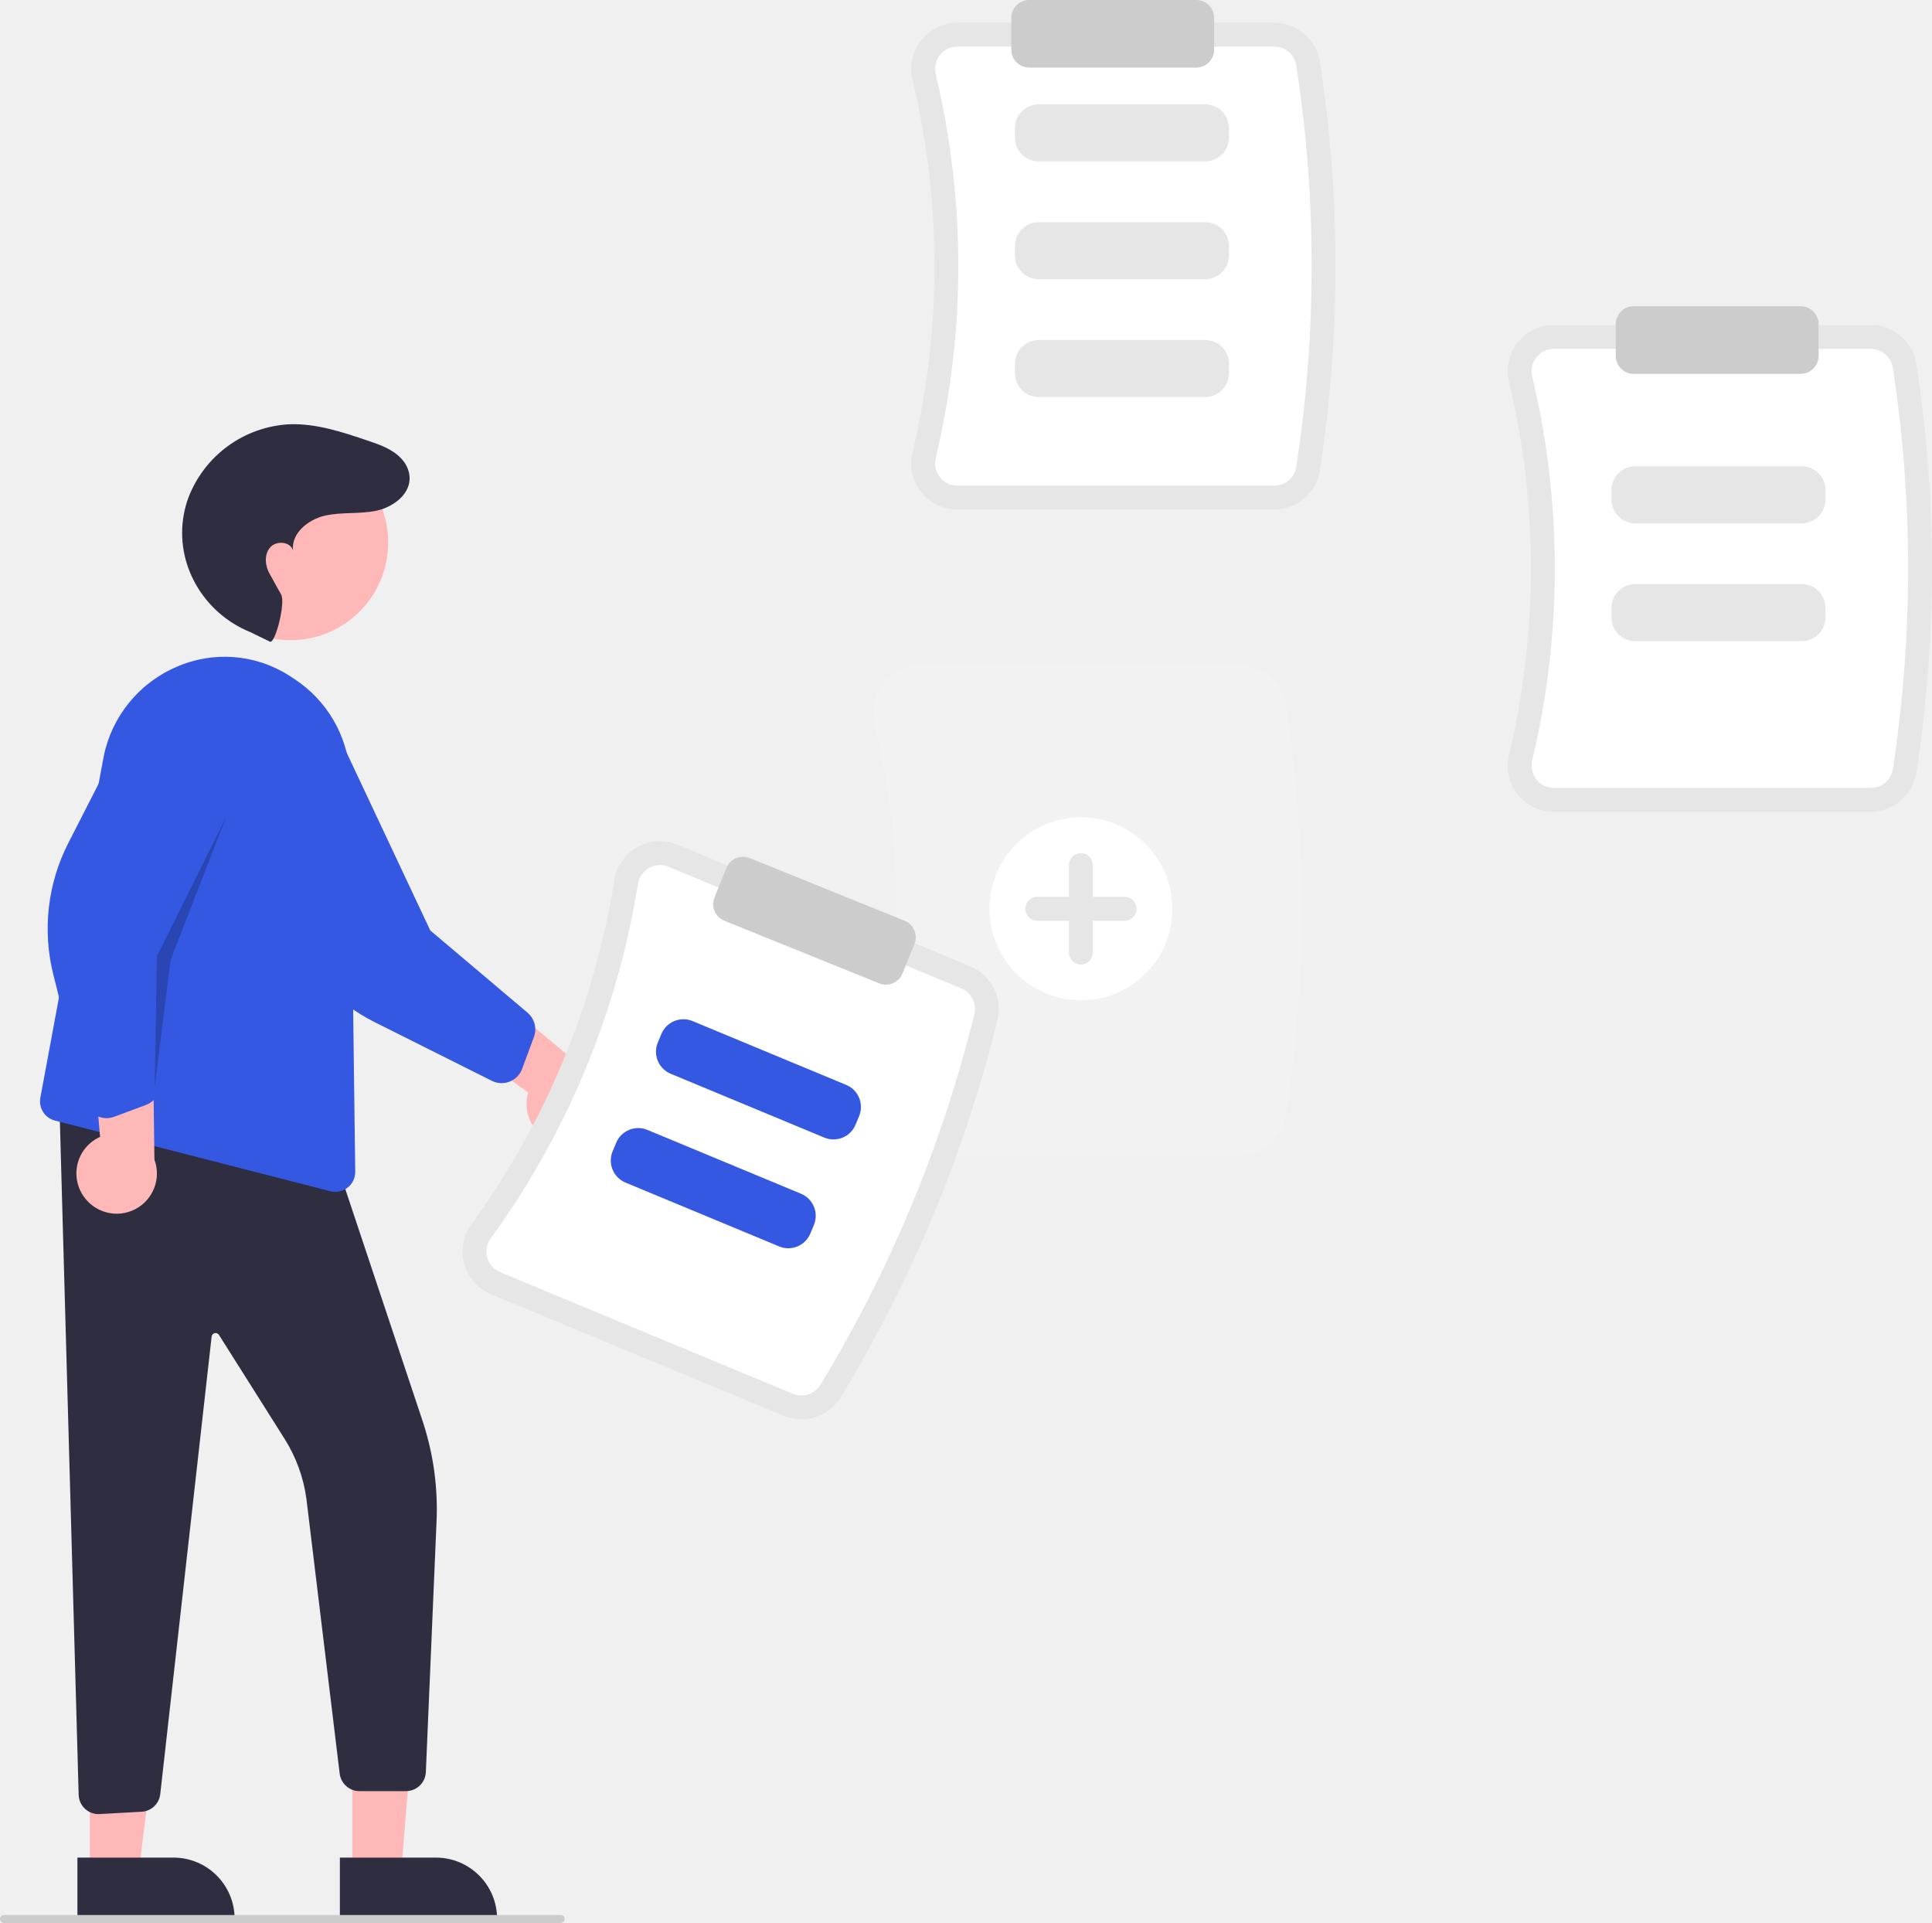
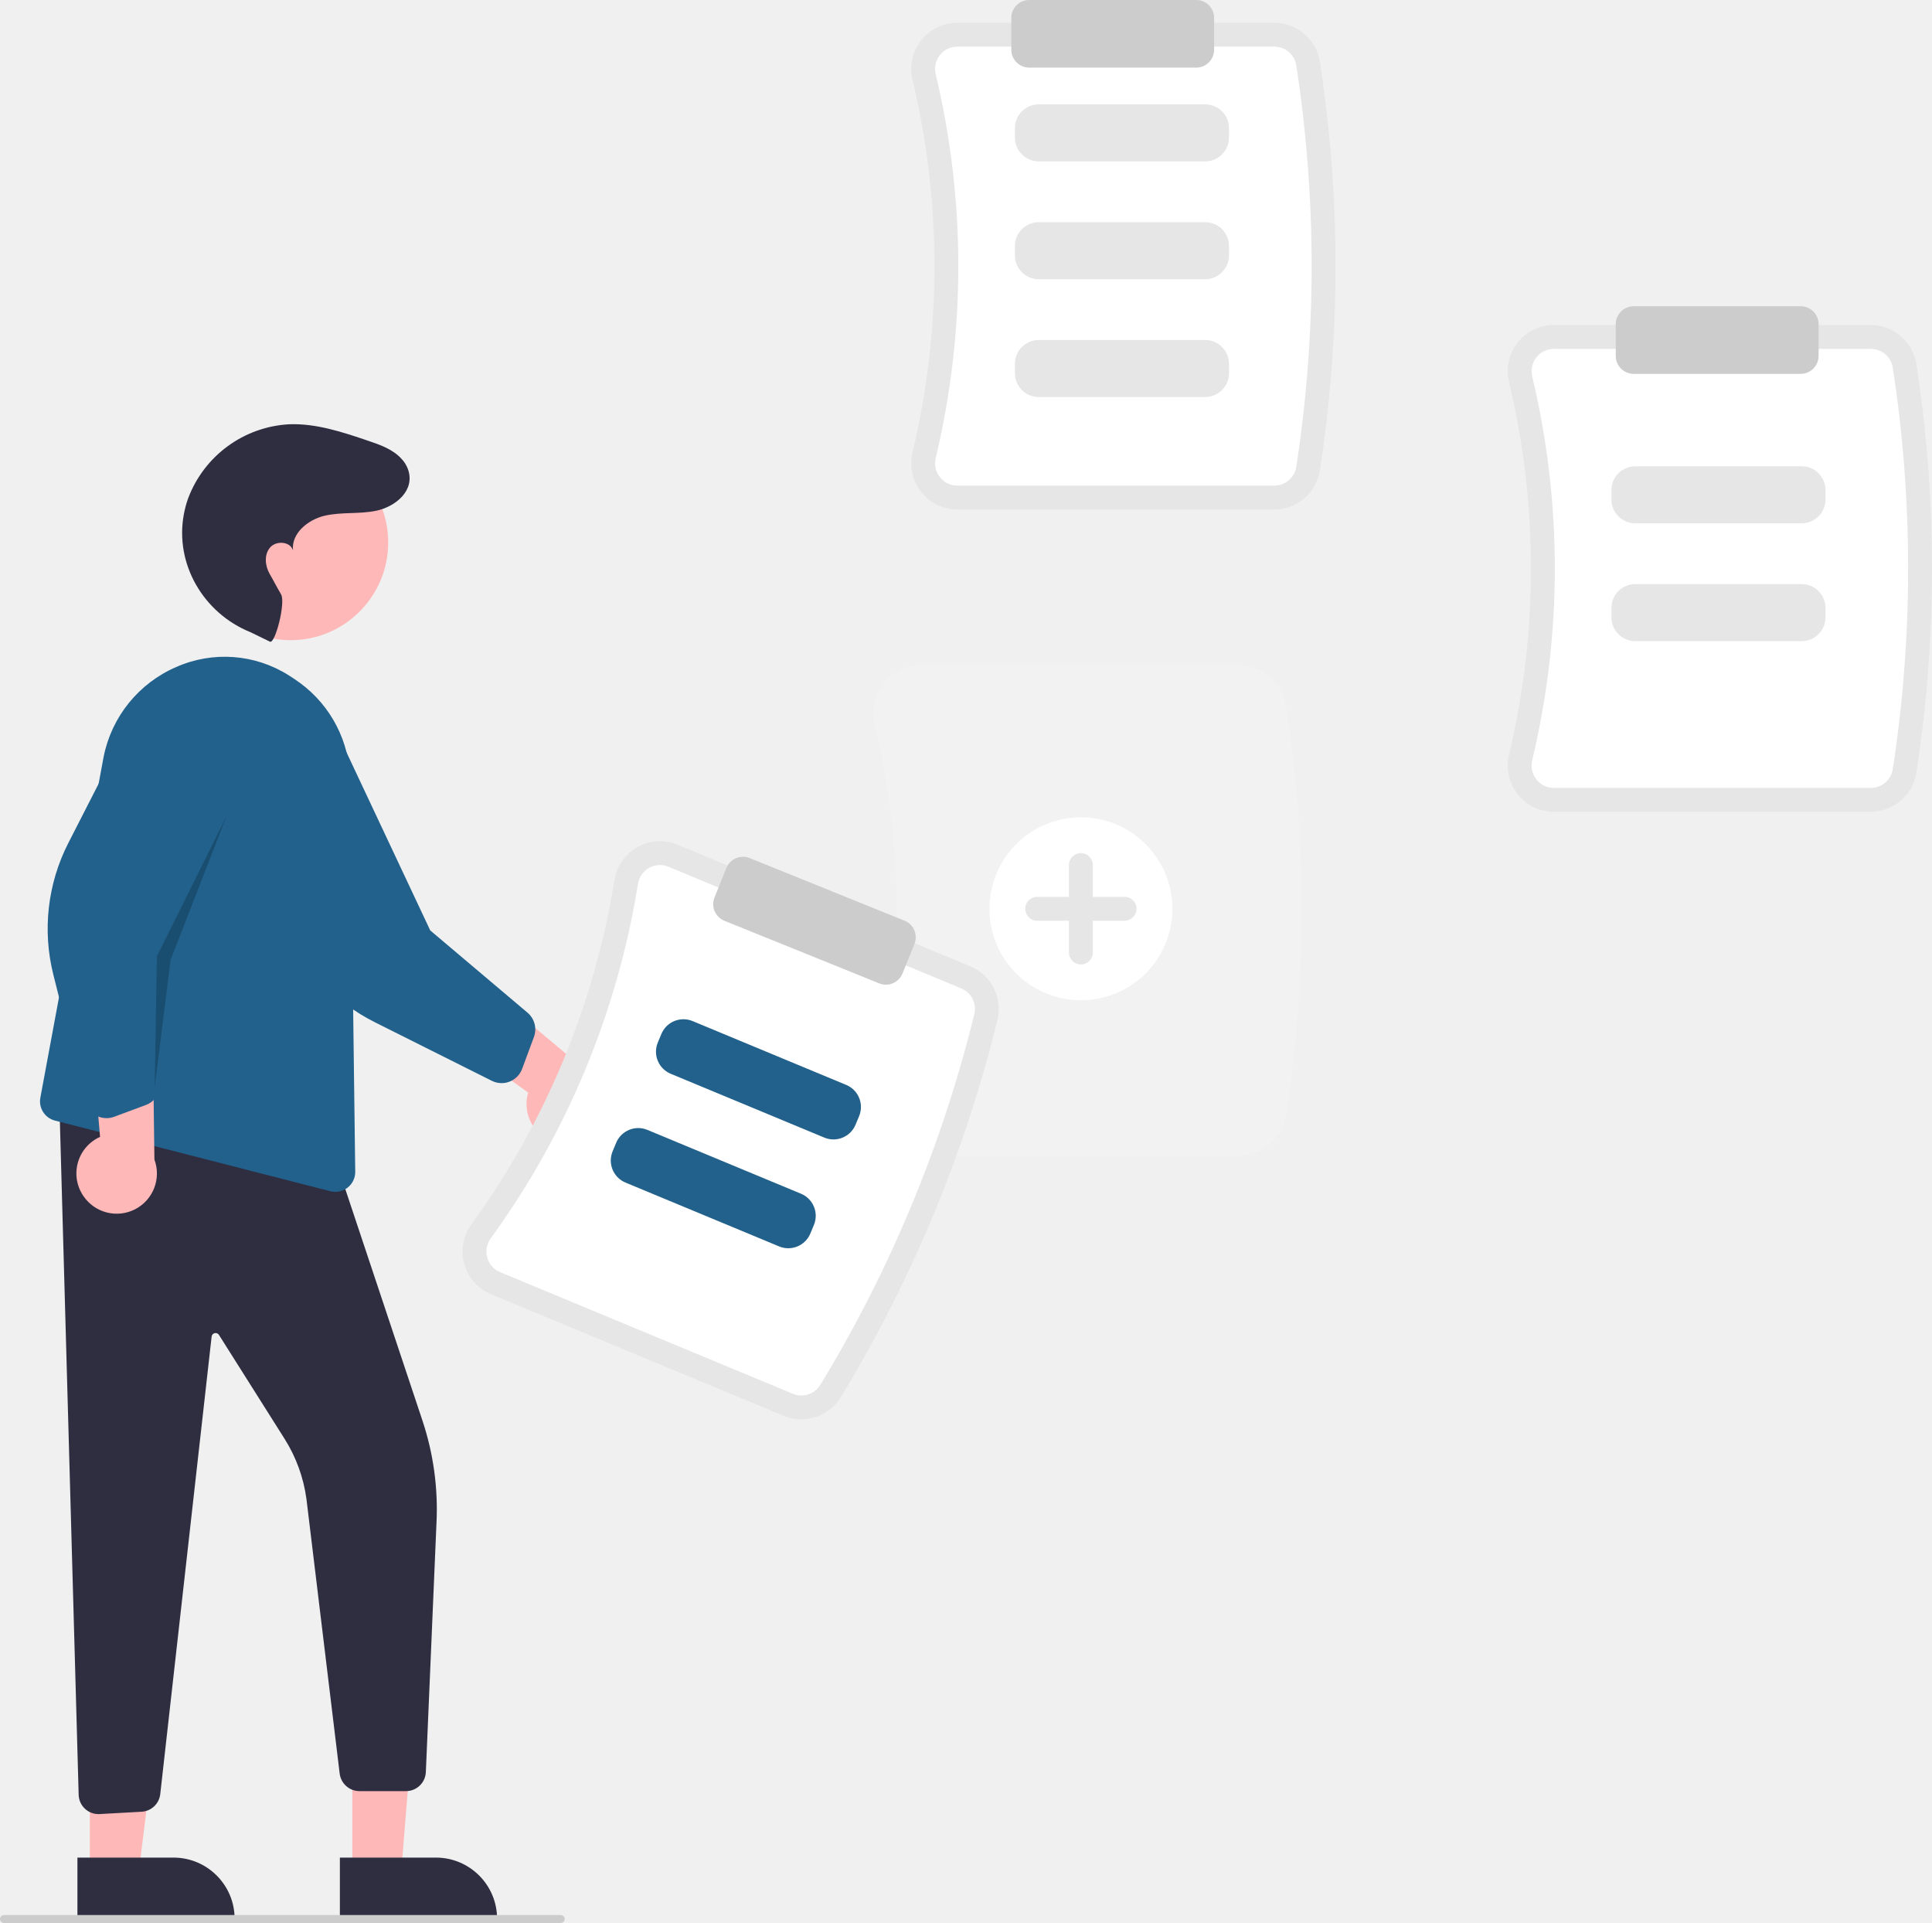
<svg xmlns="http://www.w3.org/2000/svg" data-name="Layer 1" width="485.834" height="483.5" viewBox="0 0 485.834 483.5">
  <path d="M677.542,336.347H597.8a11.478,11.478,0,0,1-9.066-4.394h0a11.622,11.622,0,0,1-2.177-9.968,201.631,201.631,0,0,0-0-93.647,11.624,11.624,0,0,1,2.177-9.967,11.478,11.478,0,0,1,9.066-4.394h79.741a11.623,11.623,0,0,1,11.439,9.755,337.961,337.961,0,0,1,0,102.858A11.623,11.623,0,0,1,677.542,336.347Z" transform="translate(-357.0831 -208.25)" fill="#e6e6e6" />
  <path d="M597.8,219.978a5.513,5.513,0,0,0-4.354,2.108,5.659,5.659,0,0,0-1.054,4.854,207.656,207.656,0,0,1,0,96.445,5.656,5.656,0,0,0,1.053,4.853l0.0 0a5.511,5.511,0,0,0,4.354,2.109h79.741a5.582,5.582,0,0,0,5.509-4.667,331.985,331.985,0,0,0,0-101.035,5.582,5.582,0,0,0-5.509-4.667Z" transform="translate(-357.0831 -208.25)" fill="#fff" />
  <path d="M660.141,248.829h-41.845a6.006,6.006,0,0,1-6-6v-2.345a6.006,6.006,0,0,1,6-6h41.845a6.006,6.006,0,0,1,6,6V242.829A6.006,6.006,0,0,1,660.141,248.829Z" transform="translate(-357.0831 -208.25)" fill="#e6e6e6" />
  <path d="M660.141,278.454h-41.845a6.006,6.006,0,0,1-6-6V270.11a6.006,6.006,0,0,1,6-6h41.845a6.006,6.006,0,0,1,6,6v2.345A6.006,6.006,0,0,1,660.141,278.454Z" transform="translate(-357.0831 -208.25)" fill="#e6e6e6" />
  <path d="M660.141,308.08h-41.845a6.006,6.006,0,0,1-6-6v-2.345a6.006,6.006,0,0,1,6-6h41.845a6.006,6.006,0,0,1,6,6v2.345A6.006,6.006,0,0,1,660.141,308.08Z" transform="translate(-357.0831 -208.25)" fill="#e6e6e6" />
  <path d="M827.542,412.347H747.8a11.478,11.478,0,0,1-9.066-4.394h0a11.622,11.622,0,0,1-2.177-9.968,201.631,201.631,0,0,0-0-93.647,11.624,11.624,0,0,1,2.177-9.967,11.478,11.478,0,0,1,9.066-4.394h79.741a11.623,11.623,0,0,1,11.439,9.755,337.961,337.961,0,0,1,0,102.858A11.623,11.623,0,0,1,827.542,412.347Z" transform="translate(-357.0831 -208.25)" fill="#e6e6e6" />
  <path d="M747.8,295.978a5.513,5.513,0,0,0-4.354,2.108,5.659,5.659,0,0,0-1.054,4.854,207.656,207.656,0,0,1,0,96.445,5.656,5.656,0,0,0,1.053,4.853l0.0 0a5.511,5.511,0,0,0,4.354,2.109h79.741a5.582,5.582,0,0,0,5.509-4.667,331.985,331.985,0,0,0,0-101.035,5.582,5.582,0,0,0-5.509-4.667Z" transform="translate(-357.0831 -208.25)" fill="#fff" />
  <path d="M668.542,498.847H588.8a11.975,11.975,0,0,1-9.458-4.584,12.119,12.119,0,0,1-2.27-10.394,201.131,201.131,0,0,0-0-93.414,12.121,12.121,0,0,1,2.27-10.394,11.976,11.976,0,0,1,9.459-4.584h79.741a12.127,12.127,0,0,1,11.933,10.179,338.459,338.459,0,0,1,0,103.011A12.127,12.127,0,0,1,668.542,498.847Z" transform="translate(-357.0831 -208.25)" fill="#f2f2f2" />
  <path d="M810.141,339.829h-41.845a6.006,6.006,0,0,1-6-6v-2.345a6.006,6.006,0,0,1,6-6h41.845a6.006,6.006,0,0,1,6,6V333.829A6.006,6.006,0,0,1,810.141,339.829Z" transform="translate(-357.0831 -208.25)" fill="#e6e6e6" />
  <path d="M810.141,369.454h-41.845a6.006,6.006,0,0,1-6-6V361.11a6.006,6.006,0,0,1,6-6h41.845a6.006,6.006,0,0,1,6,6v2.345A6.006,6.006,0,0,1,810.141,369.454Z" transform="translate(-357.0831 -208.25)" fill="#e6e6e6" />
  <circle cx="271.811" cy="228.5" r="23" fill="#fff" />
  <path d="M639.894,433.75h-8v-8a3,3,0,0,0-6,0v8h-8a3,3,0,0,0,0,6h8v8a3,3,0,0,0,6,0v-8h8a3,3,0,0,0,0-6Z" transform="translate(-357.0831 -208.25)" fill="#e6e6e6" />
  <path d="M657.894,225.25h-42a4.505,4.505,0,0,1-4.5-4.5v-8a4.505,4.505,0,0,1,4.5-4.5h42a4.505,4.505,0,0,1,4.5,4.5v8A4.505,4.505,0,0,1,657.894,225.25Z" transform="translate(-357.0831 -208.25)" fill="#ccc" />
  <path d="M809.894,302.25h-42a4.505,4.505,0,0,1-4.5-4.5v-8a4.505,4.505,0,0,1,4.5-4.5h42a4.505,4.505,0,0,1,4.5,4.5v8A4.505,4.505,0,0,1,809.894,302.25Z" transform="translate(-357.0831 -208.25)" fill="#ccc" />
  <polygon points="88.596 471.061 100.856 471.061 104.689 423.773 88.594 423.773 88.596 471.061" fill="#ffb8b8" />
  <path d="M442.552,675.308l24.144-.001h.001a15.386,15.386,0,0,1,15.386,15.386v.5l-39.531.001Z" transform="translate(-357.0831 -208.25)" fill="#2f2e41" />
  <polygon points="22.596 471.061 34.856 471.061 40.689 423.773 22.594 423.773 22.596 471.061" fill="#ffb8b8" />
  <path d="M376.552,675.308l24.144-.001h.001a15.386,15.386,0,0,1,15.386,15.386v.5l-39.531.001Z" transform="translate(-357.0831 -208.25)" fill="#2f2e41" />
  <path d="M381.854,664.373a4.981,4.981,0,0,1-3.375-1.318h0a4.961,4.961,0,0,1-1.616-3.537L371.947,483.304l69.811,17.452,21.54,64.618a70.461,70.461,0,0,1,3.545,25.824l-2.675,62.637a4.996,4.996,0,0,1-4.994,4.759h-11.709a5.023,5.023,0,0,1-4.955-4.33l-8.369-69.142a37.823,37.823,0,0,0-5.532-15.164l-16.469-26.076a1,1,0,0,0-1.838.41L397.378,659.38a4.993,4.993,0,0,1-4.687,4.396l-10.552.587C382.044,664.369,381.949,664.373,381.854,664.373Z" transform="translate(-357.0831 -208.25)" fill="#2f2e41" />
  <circle cx="73.058" cy="136.406" r="24.561" fill="#ffb8b8" />
-   <path d="M441.424,507.922a5.076,5.076,0,0,1-1.253-.159H440.17l-69.264-17.76a4.998,4.998,0,0,1-3.663-5.815L383.15,398.497a31.214,31.214,0,0,1,18.25-22.54,30.113,30.113,0,0,1,28.266,2.075c.97.605,1.947,1.265,2.903,1.961a30.96,30.96,0,0,1,12.579,24.529l1.265,98.329a5.007,5.007,0,0,1-4.988,5.071Z" transform="translate(-357.0831 -208.25)" fill="#3458e2" />
+   <path d="M441.424,507.922a5.076,5.076,0,0,1-1.253-.159H440.17l-69.264-17.76a4.998,4.998,0,0,1-3.663-5.815L383.15,398.497a31.214,31.214,0,0,1,18.25-22.54,30.113,30.113,0,0,1,28.266,2.075c.97.605,1.947,1.265,2.903,1.961a30.96,30.96,0,0,1,12.579,24.529l1.265,98.329a5.007,5.007,0,0,1-4.988,5.071Z" transform="translate(-357.0831 -208.25)" fill="#21618c" />
  <path d="M378.032,508.93a10.056,10.056,0,0,1,4.214-14.832l-3.081-35.602,16.326,8.848.423,32.452a10.11,10.11,0,0,1-17.882,9.134Z" transform="translate(-357.0831 -208.25)" fill="#ffb8b8" />
-   <path d="M383.865,489.389a5.532,5.532,0,0,1-1.366-.173,5.496,5.496,0,0,1-3.972-3.986l-8.023-31.884a47.37,47.37,0,0,1,3.761-33.135l16.809-32.882a15.541,15.541,0,0,1,18.808-11.019,15.356,15.356,0,0,1,9.475,7.101,15.567,15.567,0,0,1,1.654,11.913l-23.927,53.506.284,32.036a5.519,5.519,0,0,1-3.584,5.205l-8.007,2.974A5.48,5.48,0,0,1,383.865,489.389Z" transform="translate(-357.0831 -208.25)" fill="#3458e2" />
+   <path d="M383.865,489.389a5.532,5.532,0,0,1-1.366-.173,5.496,5.496,0,0,1-3.972-3.986l-8.023-31.884a47.37,47.37,0,0,1,3.761-33.135l16.809-32.882a15.541,15.541,0,0,1,18.808-11.019,15.356,15.356,0,0,1,9.475,7.101,15.567,15.567,0,0,1,1.654,11.913l-23.927,53.506.284,32.036a5.519,5.519,0,0,1-3.584,5.205l-8.007,2.974A5.48,5.48,0,0,1,383.865,489.389Z" transform="translate(-357.0831 -208.25)" fill="#21618c" />
  <path d="M498.401,495.835a10.056,10.056,0,0,1-8.493-12.87l-28.993-20.889,17.357-6.602,24.872,20.849a10.11,10.11,0,0,1-4.742,19.512Z" transform="translate(-357.0831 -208.25)" fill="#ffb8b8" />
-   <path d="M483.223,480.581a5.522,5.522,0,0,1-2.463-.582L451.361,465.282a47.381,47.381,0,0,1-22.661-24.465L414.743,406.626a15.544,15.544,0,0,1,3.918-21.444,15.352,15.352,0,0,1,11.59-2.543,15.57,15.57,0,0,1,10.081,6.512l24.945,53.04L489.743,462.873a5.518,5.518,0,0,1,1.607,6.112l-2.97,8.008a5.474,5.474,0,0,1-2.007,2.596,5.497,5.497,0,0,1-3.15.992Z" transform="translate(-357.0831 -208.25)" fill="#3458e2" />
+   <path d="M483.223,480.581a5.522,5.522,0,0,1-2.463-.582L451.361,465.282a47.381,47.381,0,0,1-22.661-24.465L414.743,406.626a15.544,15.544,0,0,1,3.918-21.444,15.352,15.352,0,0,1,11.59-2.543,15.57,15.57,0,0,1,10.081,6.512l24.945,53.04L489.743,462.873a5.518,5.518,0,0,1,1.607,6.112l-2.97,8.008a5.474,5.474,0,0,1-2.007,2.596,5.497,5.497,0,0,1-3.15.992Z" transform="translate(-357.0831 -208.25)" fill="#21618c" />
  <path d="M424.983,369.593c1.305.571,3.977-9.827,2.78-11.907-1.78-3.093-1.675-3.071-2.857-5.117s-1.446-4.847.084-6.648,5.072-1.562,5.77.696c-.449-4.288,3.792-7.735,7.993-8.703s8.632-.367,12.857-1.229c4.902-1,10.003-5.11,8.047-10.501a7.593,7.593,0,0,0-1.481-2.434c-2.26-2.541-5.421-3.626-8.512-4.675-6.43-2.182-13.036-4.392-19.822-4.151A28.798,28.798,0,0,0,404.397,333.533a26.156,26.156,0,0,0-1.083,4.025c-2.329,12.524,4.944,24.878,16.756,29.647Z" transform="translate(-357.0831 -208.25)" fill="#2f2e41" />
  <polygon points="38.9 273.343 39.457 240.414 56.9 205.343 42.9 241.343 38.9 273.343" opacity="0.2" />
  <path d="M554.16,564.232,480.522,533.637a11.478,11.478,0,0,1-6.686-7.536h0a11.622,11.622,0,0,1,1.815-10.04,201.631,201.631,0,0,0,35.93-86.48,11.624,11.624,0,0,1,5.834-8.369,11.478,11.478,0,0,1,10.058-.579l73.638,30.596a11.623,11.623,0,0,1,6.821,13.398,337.961,337.961,0,0,1-39.465,94.986A11.623,11.623,0,0,1,554.16,564.232Z" transform="translate(-357.0831 -208.25)" fill="#e6e6e6" />
  <path d="M525.171,426.174a5.513,5.513,0,0,0-4.83.276,5.659,5.659,0,0,0-2.835,4.078,207.656,207.656,0,0,1-37.004,89.064,5.656,5.656,0,0,0-.889,4.885l0.0.001a5.511,5.511,0,0,0,3.212,3.618l73.638,30.596a5.582,5.582,0,0,0,6.878-2.196,331.986,331.986,0,0,0,38.766-93.302,5.582,5.582,0,0,0-3.297-6.423Z" transform="translate(-357.0831 -208.25)" fill="#fff" />
-   <path d="M564.38,494.281l-38.642-16.055a6.006,6.006,0,0,1-3.239-7.843l.9-2.165a6.006,6.006,0,0,1,7.843-3.239l38.642,16.055a6.006,6.006,0,0,1,3.239,7.843l-.9,2.165A6.006,6.006,0,0,1,564.38,494.281Z" transform="translate(-357.0831 -208.25)" fill="#3458e2" />
-   <path d="M553.013,521.64l-38.642-16.055a6.006,6.006,0,0,1-3.239-7.843l.9-2.165a6.006,6.006,0,0,1,7.843-3.239L558.517,508.394a6.006,6.006,0,0,1,3.239,7.843l-.9,2.165A6.006,6.006,0,0,1,553.013,521.64Z" transform="translate(-357.0831 -208.25)" fill="#3458e2" />
+   <path d="M564.38,494.281l-38.642-16.055a6.006,6.006,0,0,1-3.239-7.843l.9-2.165a6.006,6.006,0,0,1,7.843-3.239l38.642,16.055a6.006,6.006,0,0,1,3.239,7.843l-.9,2.165A6.006,6.006,0,0,1,564.38,494.281Z" transform="translate(-357.0831 -208.25)" fill="#21618c" />
+   <path d="M553.013,521.64l-38.642-16.055a6.006,6.006,0,0,1-3.239-7.843l.9-2.165a6.006,6.006,0,0,1,7.843-3.239L558.517,508.394a6.006,6.006,0,0,1,3.239,7.843l-.9,2.165A6.006,6.006,0,0,1,553.013,521.64Z" transform="translate(-357.0831 -208.25)" fill="#21618c" />
  <path d="M579.864,455.832a4.489,4.489,0,0,1-1.687-.331l-38.938-15.743a4.505,4.505,0,0,1-2.485-5.858l2.999-7.417a4.5,4.5,0,0,1,5.859-2.485l38.938,15.743a4.505,4.505,0,0,1,2.485,5.858l-2.999,7.417a4.511,4.511,0,0,1-4.171,2.815Z" transform="translate(-357.0831 -208.25)" fill="#ccc" />
  <path d="M498.083,691.75h-140a1,1,0,1,1,0-2h140a1,1,0,0,1,0,2Z" transform="translate(-357.0831 -208.25)" fill="#ccc" />
</svg>
